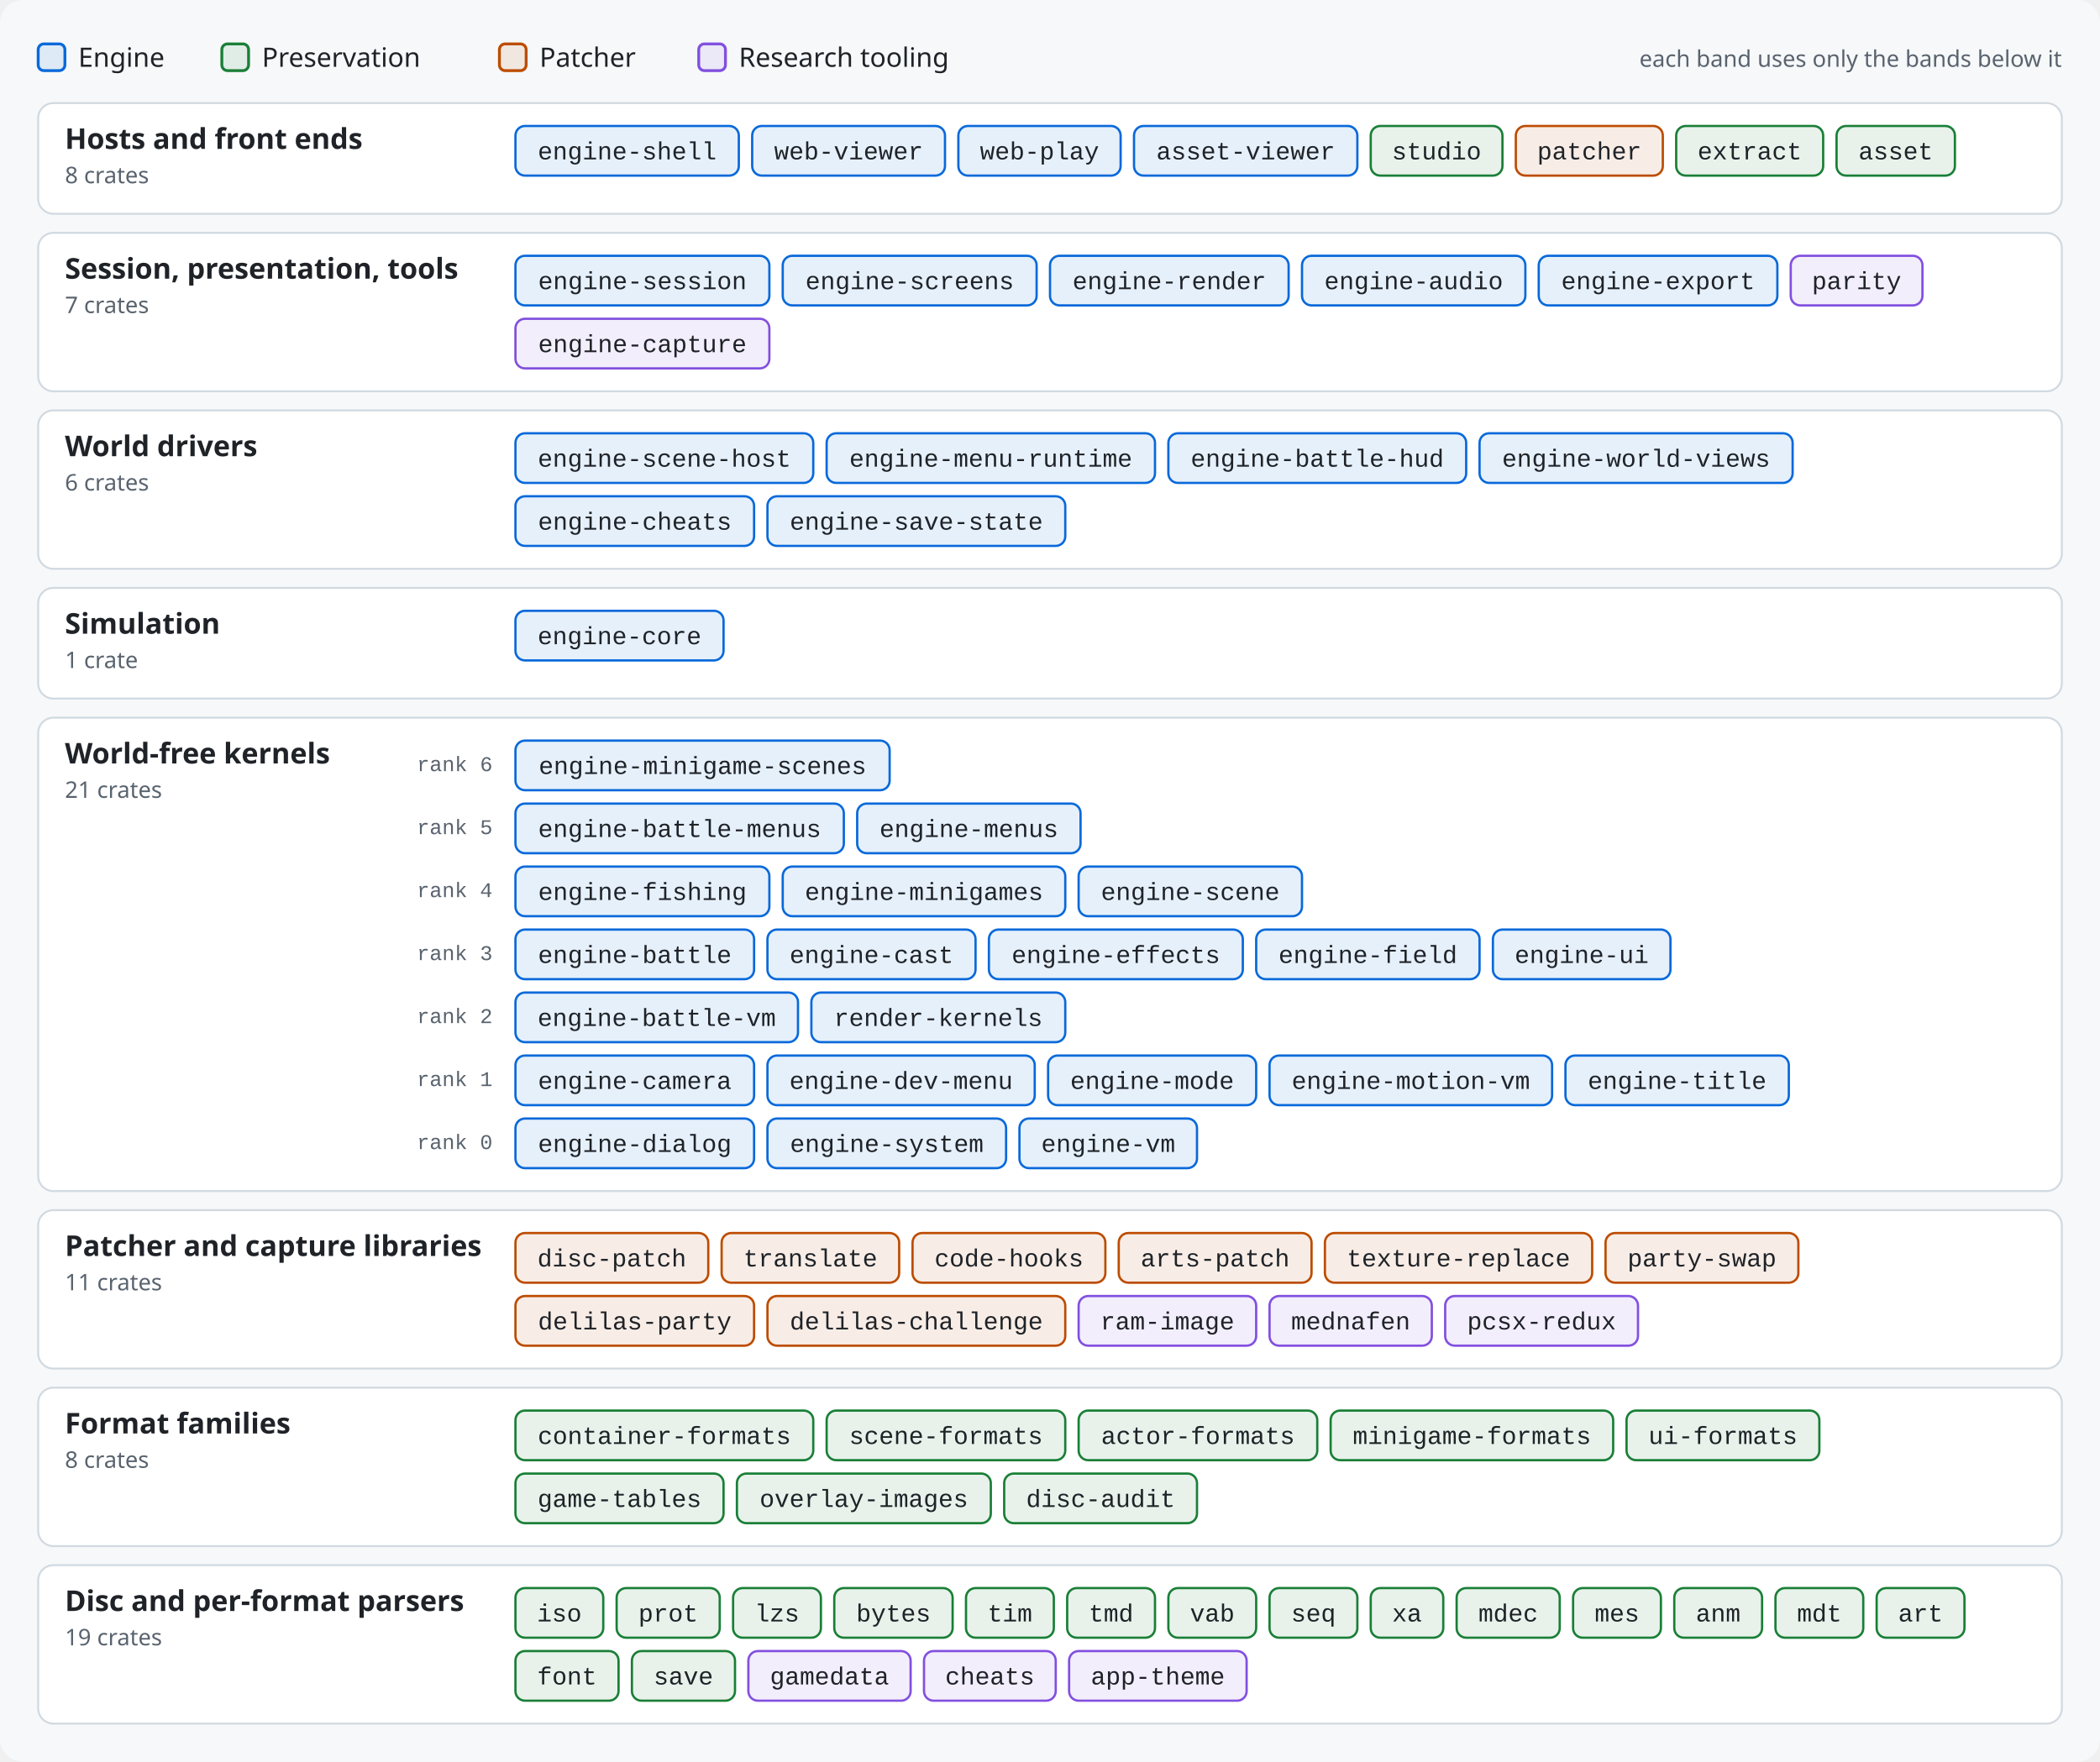
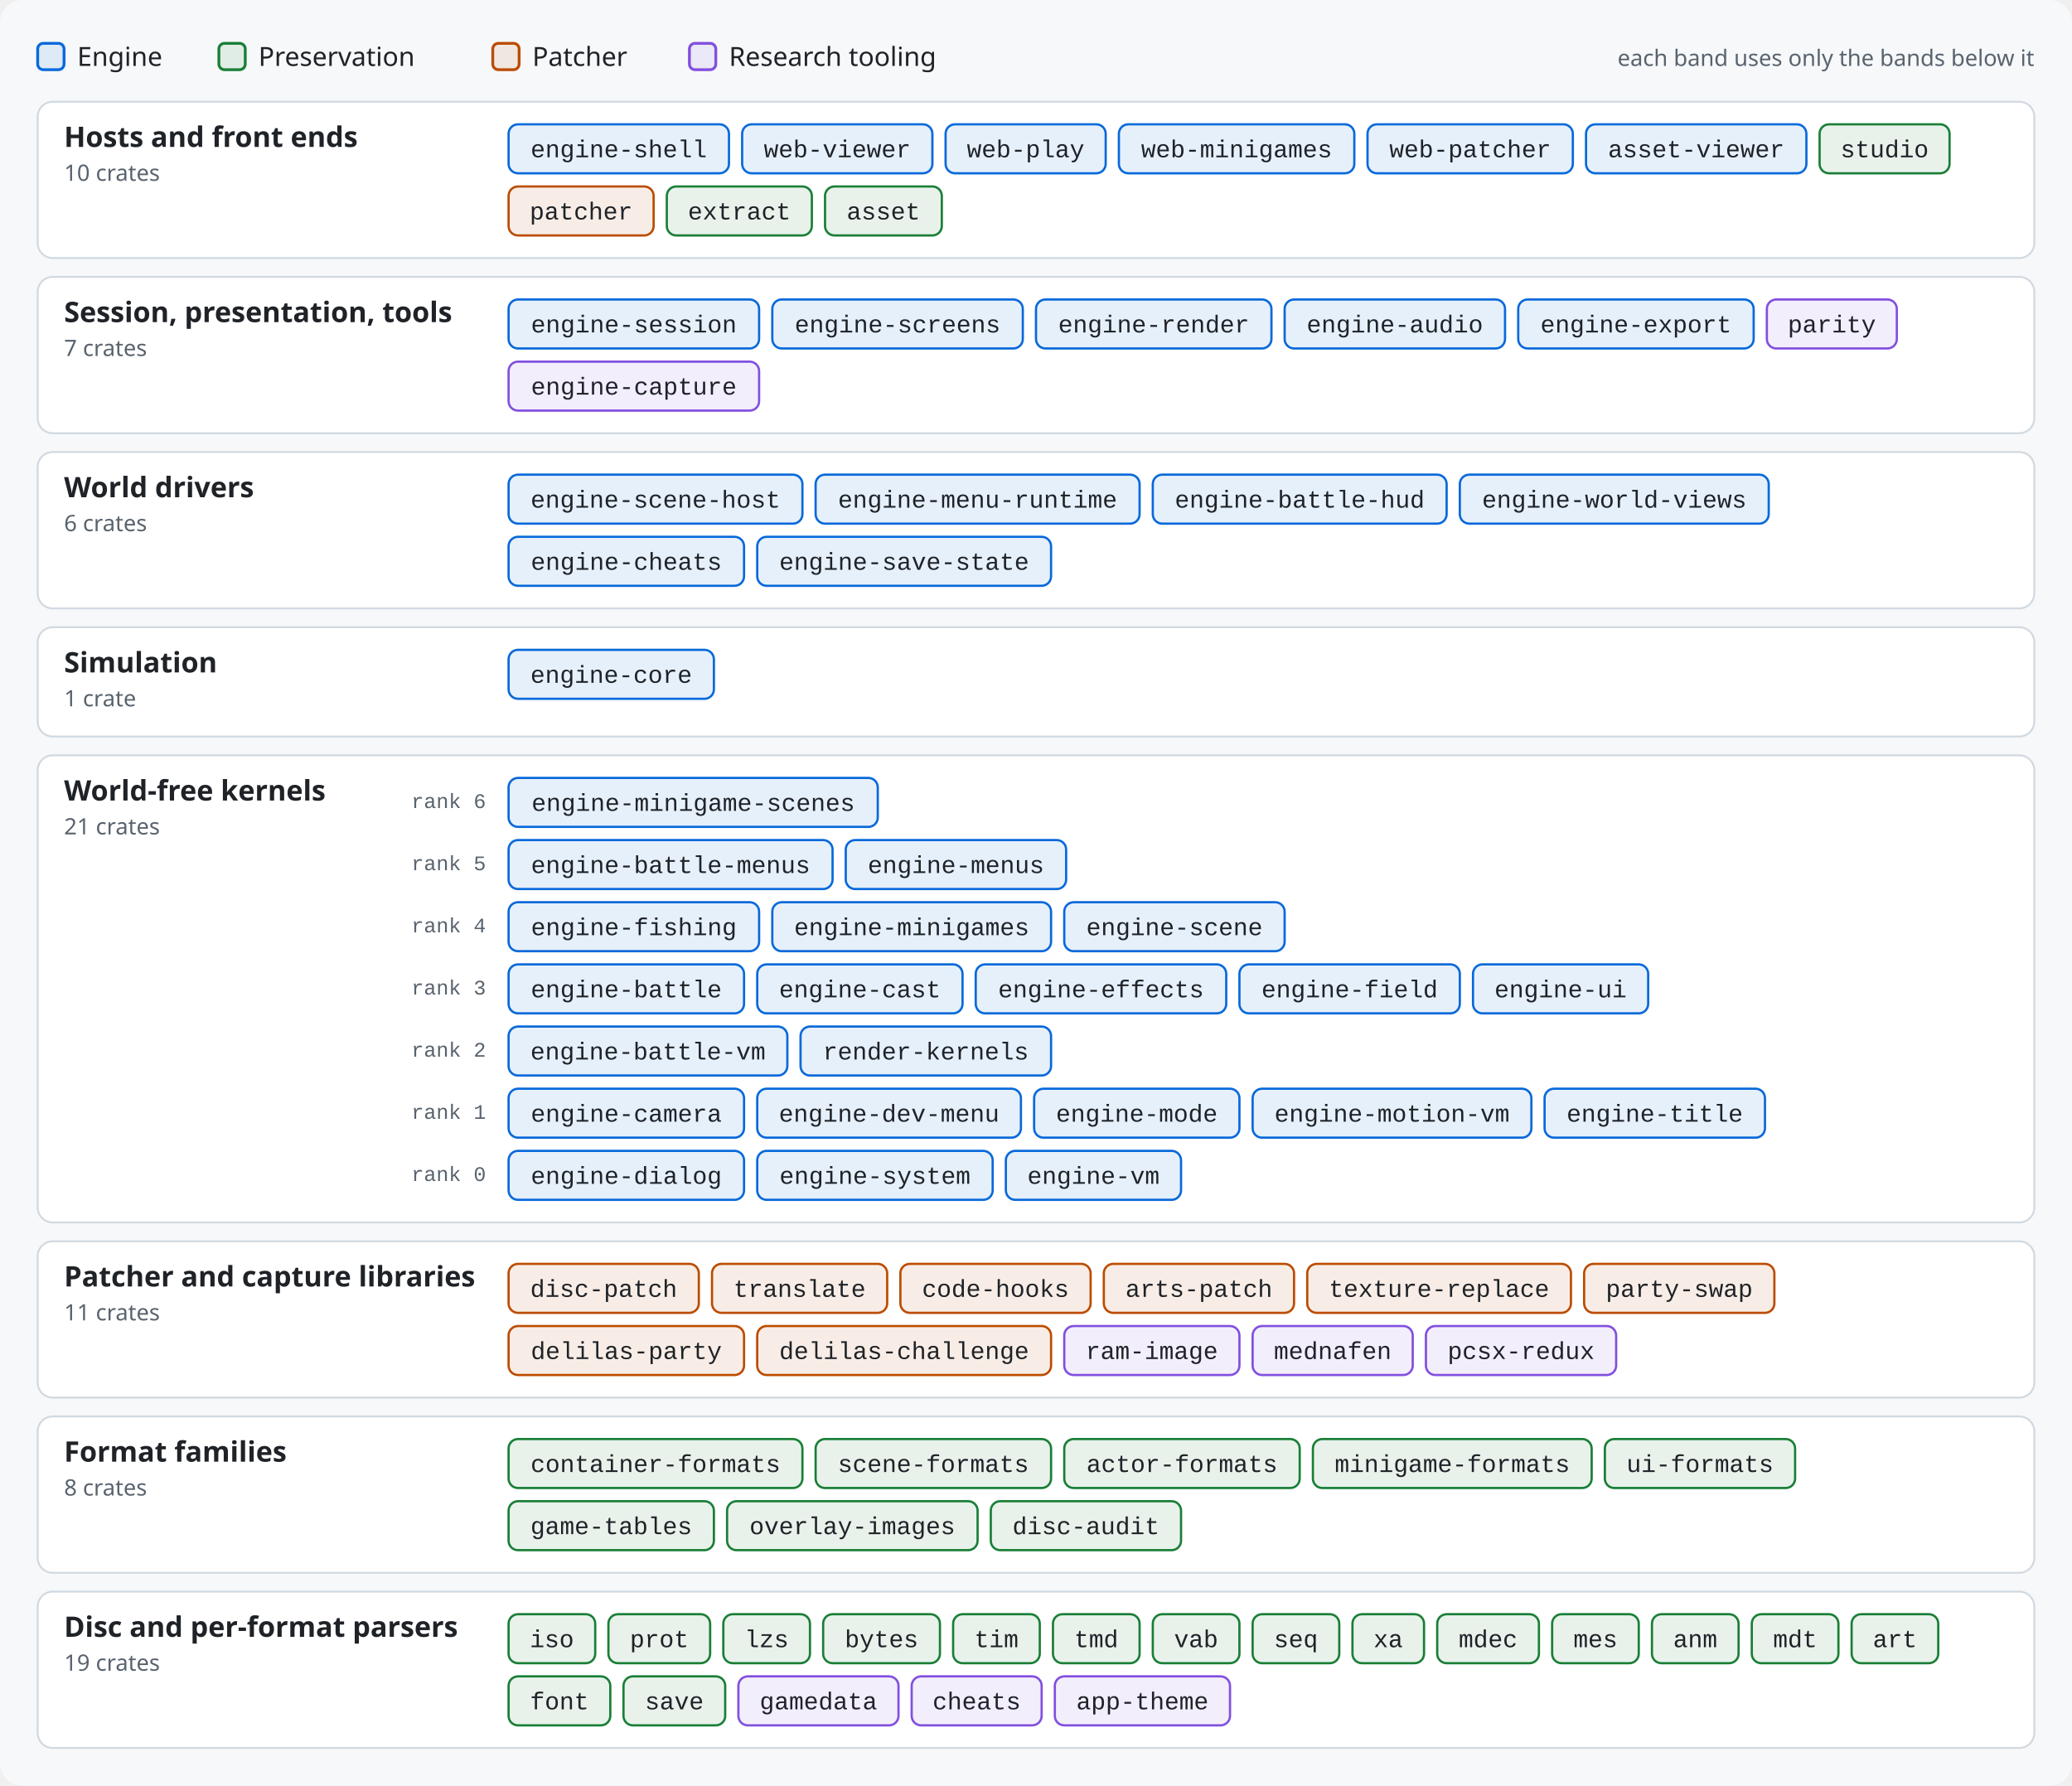
- <svg xmlns="http://www.w3.org/2000/svg" viewBox="0 0 1100 923" width="1100" height="923" role="img" aria-labelledby="t d">
+ <svg xmlns="http://www.w3.org/2000/svg" viewBox="0 0 1100 948" width="1100" height="948" role="img" aria-labelledby="t d">
  <style>text{font-family:-apple-system, BlinkMacSystemFont, 'Segoe UI', 'Noto Sans', Helvetica, Arial, sans-serif;fill:#1f2328}.ch{font-family:ui-monospace, SFMono-Regular, Menlo, Consolas, 'Liberation Mono', monospace;font-size:13px}.bt{font-size:15px;font-weight:600}.mu{font-size:12px;fill:#59636e}.rk{font-family:ui-monospace, SFMono-Regular, Menlo, Consolas, 'Liberation Mono', monospace;font-size:11px;fill:#59636e}.lg{font-size:14px}</style>
-   <rect width="1100" height="923" rx="12" fill="#f6f8fa" />
+   <rect width="1100" height="948" rx="12" fill="#f6f8fa" />
  <rect x="20" y="23" width="14" height="14" rx="3" fill="#0969da" fill-opacity="0.10" stroke="#0969da" stroke-width="1.5" />
  <text x="41" y="35" class="lg">Engine</text>
  <rect x="116.2" y="23" width="14" height="14" rx="3" fill="#1a7f37" fill-opacity="0.10" stroke="#1a7f37" stroke-width="1.5" />
  <text x="137.2" y="35" class="lg">Preservation</text>
  <rect x="261.6" y="23" width="14" height="14" rx="3" fill="#bc4c00" fill-opacity="0.10" stroke="#bc4c00" stroke-width="1.5" />
  <text x="282.6" y="35" class="lg">Patcher</text>
  <rect x="366" y="23" width="14" height="14" rx="3" fill="#8250df" fill-opacity="0.10" stroke="#8250df" stroke-width="1.5" />
  <text x="387" y="35" class="lg">Research tooling</text>
  <text x="1080" y="35" class="mu" text-anchor="end">each band uses only the bands below it</text>
-   <rect x="20" y="54" width="1060" height="58" rx="8" fill="#ffffff" stroke="#d1d9e0" />
+   <rect x="20" y="54" width="1060" height="83" rx="8" fill="#ffffff" stroke="#d1d9e0" />
  <text x="34" y="78" class="bt">Hosts and front ends</text>
-   <text x="34" y="96" class="mu">8 crates</text>
+   <text x="34" y="96" class="mu">10 crates</text>
  <g>
    <rect x="270" y="66" width="117" height="26" rx="5" fill="#0969da" fill-opacity="0.10" stroke="#0969da" stroke-width="1.2" />
    <text x="328.5" y="83.5" class="ch" text-anchor="middle">engine-shell</text>
  </g>
  <g>
    <rect x="394" y="66" width="101" height="26" rx="5" fill="#0969da" fill-opacity="0.10" stroke="#0969da" stroke-width="1.2" />
    <text x="444.5" y="83.5" class="ch" text-anchor="middle">web-viewer</text>
  </g>
  <g>
    <rect x="502" y="66" width="85" height="26" rx="5" fill="#0969da" fill-opacity="0.10" stroke="#0969da" stroke-width="1.2" />
    <text x="544.5" y="83.5" class="ch" text-anchor="middle">web-play</text>
  </g>
  <g>
-     <rect x="594" y="66" width="117" height="26" rx="5" fill="#0969da" fill-opacity="0.10" stroke="#0969da" stroke-width="1.2" />
-     <text x="652.5" y="83.5" class="ch" text-anchor="middle">asset-viewer</text>
-   </g>
-   <g>
-     <rect x="718" y="66" width="69" height="26" rx="5" fill="#1a7f37" fill-opacity="0.10" stroke="#1a7f37" stroke-width="1.2" />
-     <text x="752.5" y="83.5" class="ch" text-anchor="middle">studio</text>
-   </g>
-   <g>
-     <rect x="794" y="66" width="77" height="26" rx="5" fill="#bc4c00" fill-opacity="0.10" stroke="#bc4c00" stroke-width="1.2" />
-     <text x="832.5" y="83.5" class="ch" text-anchor="middle">patcher</text>
-   </g>
-   <g>
-     <rect x="878" y="66" width="77" height="26" rx="5" fill="#1a7f37" fill-opacity="0.10" stroke="#1a7f37" stroke-width="1.2" />
-     <text x="916.5" y="83.5" class="ch" text-anchor="middle">extract</text>
-   </g>
-   <g>
-     <rect x="962" y="66" width="62" height="26" rx="5" fill="#1a7f37" fill-opacity="0.10" stroke="#1a7f37" stroke-width="1.2" />
-     <text x="993.0" y="83.5" class="ch" text-anchor="middle">asset</text>
-   </g>
-   <rect x="20" y="122" width="1060" height="83" rx="8" fill="#ffffff" stroke="#d1d9e0" />
-   <text x="34" y="146" class="bt">Session, presentation, tools</text>
-   <text x="34" y="164" class="mu">7 crates</text>
-   <g>
-     <rect x="270" y="134" width="133" height="26" rx="5" fill="#0969da" fill-opacity="0.10" stroke="#0969da" stroke-width="1.2" />
-     <text x="336.5" y="151.5" class="ch" text-anchor="middle">engine-session</text>
-   </g>
-   <g>
-     <rect x="410" y="134" width="133" height="26" rx="5" fill="#0969da" fill-opacity="0.10" stroke="#0969da" stroke-width="1.2" />
-     <text x="476.5" y="151.5" class="ch" text-anchor="middle">engine-screens</text>
-   </g>
-   <g>
-     <rect x="550" y="134" width="125" height="26" rx="5" fill="#0969da" fill-opacity="0.10" stroke="#0969da" stroke-width="1.2" />
-     <text x="612.5" y="151.5" class="ch" text-anchor="middle">engine-render</text>
-   </g>
-   <g>
-     <rect x="682" y="134" width="117" height="26" rx="5" fill="#0969da" fill-opacity="0.10" stroke="#0969da" stroke-width="1.2" />
-     <text x="740.5" y="151.5" class="ch" text-anchor="middle">engine-audio</text>
-   </g>
-   <g>
-     <rect x="806" y="134" width="125" height="26" rx="5" fill="#0969da" fill-opacity="0.10" stroke="#0969da" stroke-width="1.2" />
-     <text x="868.5" y="151.5" class="ch" text-anchor="middle">engine-export</text>
-   </g>
-   <g>
-     <rect x="938" y="134" width="69" height="26" rx="5" fill="#8250df" fill-opacity="0.10" stroke="#8250df" stroke-width="1.2" />
-     <text x="972.5" y="151.5" class="ch" text-anchor="middle">parity</text>
-   </g>
-   <g>
-     <rect x="270" y="167" width="133" height="26" rx="5" fill="#8250df" fill-opacity="0.10" stroke="#8250df" stroke-width="1.2" />
-     <text x="336.5" y="184.5" class="ch" text-anchor="middle">engine-capture</text>
-   </g>
-   <rect x="20" y="215" width="1060" height="83" rx="8" fill="#ffffff" stroke="#d1d9e0" />
-   <text x="34" y="239" class="bt">World drivers</text>
-   <text x="34" y="257" class="mu">6 crates</text>
-   <g>
-     <rect x="270" y="227" width="156" height="26" rx="5" fill="#0969da" fill-opacity="0.10" stroke="#0969da" stroke-width="1.2" />
-     <text x="348.0" y="244.5" class="ch" text-anchor="middle">engine-scene-host</text>
-   </g>
-   <g>
-     <rect x="433" y="227" width="172" height="26" rx="5" fill="#0969da" fill-opacity="0.10" stroke="#0969da" stroke-width="1.2" />
-     <text x="519.0" y="244.5" class="ch" text-anchor="middle">engine-menu-runtime</text>
-   </g>
-   <g>
-     <rect x="612" y="227" width="156" height="26" rx="5" fill="#0969da" fill-opacity="0.10" stroke="#0969da" stroke-width="1.2" />
-     <text x="690.0" y="244.5" class="ch" text-anchor="middle">engine-battle-hud</text>
-   </g>
-   <g>
-     <rect x="775" y="227" width="164" height="26" rx="5" fill="#0969da" fill-opacity="0.10" stroke="#0969da" stroke-width="1.2" />
-     <text x="857.0" y="244.5" class="ch" text-anchor="middle">engine-world-views</text>
-   </g>
-   <g>
-     <rect x="270" y="260" width="125" height="26" rx="5" fill="#0969da" fill-opacity="0.10" stroke="#0969da" stroke-width="1.2" />
-     <text x="332.5" y="277.5" class="ch" text-anchor="middle">engine-cheats</text>
-   </g>
-   <g>
-     <rect x="402" y="260" width="156" height="26" rx="5" fill="#0969da" fill-opacity="0.10" stroke="#0969da" stroke-width="1.2" />
-     <text x="480.0" y="277.5" class="ch" text-anchor="middle">engine-save-state</text>
-   </g>
-   <rect x="20" y="308" width="1060" height="58" rx="8" fill="#ffffff" stroke="#d1d9e0" />
-   <text x="34" y="332" class="bt">Simulation</text>
-   <text x="34" y="350" class="mu">1 crate</text>
-   <g>
-     <rect x="270" y="320" width="109" height="26" rx="5" fill="#0969da" fill-opacity="0.10" stroke="#0969da" stroke-width="1.2" />
-     <text x="324.5" y="337.5" class="ch" text-anchor="middle">engine-core</text>
-   </g>
-   <rect x="20" y="376" width="1060" height="248" rx="8" fill="#ffffff" stroke="#d1d9e0" />
-   <text x="34" y="400" class="bt">World-free kernels</text>
-   <text x="34" y="418" class="mu">21 crates</text>
-   <text x="258" y="404" class="rk" text-anchor="end">rank 6</text>
-   <g>
-     <rect x="270" y="388" width="196" height="26" rx="5" fill="#0969da" fill-opacity="0.10" stroke="#0969da" stroke-width="1.2" />
-     <text x="368.0" y="405.5" class="ch" text-anchor="middle">engine-minigame-scenes</text>
-   </g>
-   <text x="258" y="437" class="rk" text-anchor="end">rank 5</text>
-   <g>
-     <rect x="270" y="421" width="172" height="26" rx="5" fill="#0969da" fill-opacity="0.10" stroke="#0969da" stroke-width="1.2" />
-     <text x="356.0" y="438.5" class="ch" text-anchor="middle">engine-battle-menus</text>
-   </g>
-   <g>
-     <rect x="449" y="421" width="117" height="26" rx="5" fill="#0969da" fill-opacity="0.10" stroke="#0969da" stroke-width="1.2" />
-     <text x="507.5" y="438.5" class="ch" text-anchor="middle">engine-menus</text>
-   </g>
-   <text x="258" y="470" class="rk" text-anchor="end">rank 4</text>
-   <g>
-     <rect x="270" y="454" width="133" height="26" rx="5" fill="#0969da" fill-opacity="0.10" stroke="#0969da" stroke-width="1.2" />
-     <text x="336.5" y="471.5" class="ch" text-anchor="middle">engine-fishing</text>
-   </g>
-   <g>
-     <rect x="410" y="454" width="148" height="26" rx="5" fill="#0969da" fill-opacity="0.10" stroke="#0969da" stroke-width="1.2" />
-     <text x="484.0" y="471.5" class="ch" text-anchor="middle">engine-minigames</text>
-   </g>
-   <g>
-     <rect x="565" y="454" width="117" height="26" rx="5" fill="#0969da" fill-opacity="0.10" stroke="#0969da" stroke-width="1.2" />
-     <text x="623.5" y="471.5" class="ch" text-anchor="middle">engine-scene</text>
-   </g>
-   <text x="258" y="503" class="rk" text-anchor="end">rank 3</text>
-   <g>
-     <rect x="270" y="487" width="125" height="26" rx="5" fill="#0969da" fill-opacity="0.10" stroke="#0969da" stroke-width="1.2" />
-     <text x="332.5" y="504.5" class="ch" text-anchor="middle">engine-battle</text>
-   </g>
-   <g>
-     <rect x="402" y="487" width="109" height="26" rx="5" fill="#0969da" fill-opacity="0.10" stroke="#0969da" stroke-width="1.2" />
-     <text x="456.5" y="504.5" class="ch" text-anchor="middle">engine-cast</text>
-   </g>
-   <g>
-     <rect x="518" y="487" width="133" height="26" rx="5" fill="#0969da" fill-opacity="0.10" stroke="#0969da" stroke-width="1.2" />
-     <text x="584.5" y="504.5" class="ch" text-anchor="middle">engine-effects</text>
-   </g>
-   <g>
-     <rect x="658" y="487" width="117" height="26" rx="5" fill="#0969da" fill-opacity="0.10" stroke="#0969da" stroke-width="1.2" />
-     <text x="716.5" y="504.5" class="ch" text-anchor="middle">engine-field</text>
-   </g>
-   <g>
-     <rect x="782" y="487" width="93" height="26" rx="5" fill="#0969da" fill-opacity="0.10" stroke="#0969da" stroke-width="1.2" />
-     <text x="828.5" y="504.5" class="ch" text-anchor="middle">engine-ui</text>
-   </g>
-   <text x="258" y="536" class="rk" text-anchor="end">rank 2</text>
-   <g>
-     <rect x="270" y="520" width="148" height="26" rx="5" fill="#0969da" fill-opacity="0.10" stroke="#0969da" stroke-width="1.2" />
-     <text x="344.0" y="537.5" class="ch" text-anchor="middle">engine-battle-vm</text>
-   </g>
-   <g>
-     <rect x="425" y="520" width="133" height="26" rx="5" fill="#0969da" fill-opacity="0.10" stroke="#0969da" stroke-width="1.2" />
-     <text x="491.5" y="537.5" class="ch" text-anchor="middle">render-kernels</text>
-   </g>
-   <text x="258" y="569" class="rk" text-anchor="end">rank 1</text>
-   <g>
-     <rect x="270" y="553" width="125" height="26" rx="5" fill="#0969da" fill-opacity="0.10" stroke="#0969da" stroke-width="1.2" />
-     <text x="332.5" y="570.5" class="ch" text-anchor="middle">engine-camera</text>
-   </g>
-   <g>
-     <rect x="402" y="553" width="140" height="26" rx="5" fill="#0969da" fill-opacity="0.10" stroke="#0969da" stroke-width="1.2" />
-     <text x="472.0" y="570.5" class="ch" text-anchor="middle">engine-dev-menu</text>
-   </g>
-   <g>
-     <rect x="549" y="553" width="109" height="26" rx="5" fill="#0969da" fill-opacity="0.10" stroke="#0969da" stroke-width="1.2" />
-     <text x="603.5" y="570.5" class="ch" text-anchor="middle">engine-mode</text>
-   </g>
-   <g>
-     <rect x="665" y="553" width="148" height="26" rx="5" fill="#0969da" fill-opacity="0.10" stroke="#0969da" stroke-width="1.2" />
-     <text x="739.0" y="570.5" class="ch" text-anchor="middle">engine-motion-vm</text>
-   </g>
-   <g>
-     <rect x="820" y="553" width="117" height="26" rx="5" fill="#0969da" fill-opacity="0.10" stroke="#0969da" stroke-width="1.2" />
-     <text x="878.5" y="570.5" class="ch" text-anchor="middle">engine-title</text>
-   </g>
-   <text x="258" y="602" class="rk" text-anchor="end">rank 0</text>
-   <g>
-     <rect x="270" y="586" width="125" height="26" rx="5" fill="#0969da" fill-opacity="0.10" stroke="#0969da" stroke-width="1.2" />
-     <text x="332.5" y="603.5" class="ch" text-anchor="middle">engine-dialog</text>
-   </g>
-   <g>
-     <rect x="402" y="586" width="125" height="26" rx="5" fill="#0969da" fill-opacity="0.10" stroke="#0969da" stroke-width="1.2" />
-     <text x="464.5" y="603.5" class="ch" text-anchor="middle">engine-system</text>
-   </g>
-   <g>
-     <rect x="534" y="586" width="93" height="26" rx="5" fill="#0969da" fill-opacity="0.10" stroke="#0969da" stroke-width="1.2" />
-     <text x="580.5" y="603.5" class="ch" text-anchor="middle">engine-vm</text>
-   </g>
-   <rect x="20" y="634" width="1060" height="83" rx="8" fill="#ffffff" stroke="#d1d9e0" />
-   <text x="34" y="658" class="bt">Patcher and capture libraries</text>
-   <text x="34" y="676" class="mu">11 crates</text>
-   <g>
-     <rect x="270" y="646" width="101" height="26" rx="5" fill="#bc4c00" fill-opacity="0.10" stroke="#bc4c00" stroke-width="1.2" />
-     <text x="320.5" y="663.5" class="ch" text-anchor="middle">disc-patch</text>
-   </g>
-   <g>
-     <rect x="378" y="646" width="93" height="26" rx="5" fill="#bc4c00" fill-opacity="0.10" stroke="#bc4c00" stroke-width="1.2" />
-     <text x="424.5" y="663.5" class="ch" text-anchor="middle">translate</text>
-   </g>
-   <g>
-     <rect x="478" y="646" width="101" height="26" rx="5" fill="#bc4c00" fill-opacity="0.10" stroke="#bc4c00" stroke-width="1.2" />
-     <text x="528.5" y="663.5" class="ch" text-anchor="middle">code-hooks</text>
-   </g>
-   <g>
-     <rect x="586" y="646" width="101" height="26" rx="5" fill="#bc4c00" fill-opacity="0.10" stroke="#bc4c00" stroke-width="1.2" />
-     <text x="636.5" y="663.5" class="ch" text-anchor="middle">arts-patch</text>
-   </g>
-   <g>
-     <rect x="694" y="646" width="140" height="26" rx="5" fill="#bc4c00" fill-opacity="0.10" stroke="#bc4c00" stroke-width="1.2" />
-     <text x="764.0" y="663.5" class="ch" text-anchor="middle">texture-replace</text>
-   </g>
-   <g>
-     <rect x="841" y="646" width="101" height="26" rx="5" fill="#bc4c00" fill-opacity="0.10" stroke="#bc4c00" stroke-width="1.2" />
-     <text x="891.5" y="663.5" class="ch" text-anchor="middle">party-swap</text>
-   </g>
-   <g>
-     <rect x="270" y="679" width="125" height="26" rx="5" fill="#bc4c00" fill-opacity="0.10" stroke="#bc4c00" stroke-width="1.2" />
-     <text x="332.5" y="696.5" class="ch" text-anchor="middle">delilas-party</text>
-   </g>
-   <g>
-     <rect x="402" y="679" width="156" height="26" rx="5" fill="#bc4c00" fill-opacity="0.10" stroke="#bc4c00" stroke-width="1.2" />
-     <text x="480.0" y="696.5" class="ch" text-anchor="middle">delilas-challenge</text>
-   </g>
-   <g>
-     <rect x="565" y="679" width="93" height="26" rx="5" fill="#8250df" fill-opacity="0.10" stroke="#8250df" stroke-width="1.2" />
-     <text x="611.5" y="696.5" class="ch" text-anchor="middle">ram-image</text>
-   </g>
-   <g>
-     <rect x="665" y="679" width="85" height="26" rx="5" fill="#8250df" fill-opacity="0.10" stroke="#8250df" stroke-width="1.2" />
-     <text x="707.5" y="696.5" class="ch" text-anchor="middle">mednafen</text>
-   </g>
-   <g>
-     <rect x="757" y="679" width="101" height="26" rx="5" fill="#8250df" fill-opacity="0.10" stroke="#8250df" stroke-width="1.2" />
-     <text x="807.5" y="696.5" class="ch" text-anchor="middle">pcsx-redux</text>
-   </g>
-   <rect x="20" y="727" width="1060" height="83" rx="8" fill="#ffffff" stroke="#d1d9e0" />
-   <text x="34" y="751" class="bt">Format families</text>
-   <text x="34" y="769" class="mu">8 crates</text>
-   <g>
-     <rect x="270" y="739" width="156" height="26" rx="5" fill="#1a7f37" fill-opacity="0.10" stroke="#1a7f37" stroke-width="1.2" />
-     <text x="348.0" y="756.5" class="ch" text-anchor="middle">container-formats</text>
-   </g>
-   <g>
-     <rect x="433" y="739" width="125" height="26" rx="5" fill="#1a7f37" fill-opacity="0.10" stroke="#1a7f37" stroke-width="1.2" />
-     <text x="495.5" y="756.5" class="ch" text-anchor="middle">scene-formats</text>
-   </g>
-   <g>
-     <rect x="565" y="739" width="125" height="26" rx="5" fill="#1a7f37" fill-opacity="0.10" stroke="#1a7f37" stroke-width="1.2" />
-     <text x="627.5" y="756.5" class="ch" text-anchor="middle">actor-formats</text>
-   </g>
-   <g>
-     <rect x="697" y="739" width="148" height="26" rx="5" fill="#1a7f37" fill-opacity="0.10" stroke="#1a7f37" stroke-width="1.2" />
-     <text x="771.0" y="756.5" class="ch" text-anchor="middle">minigame-formats</text>
-   </g>
-   <g>
-     <rect x="852" y="739" width="101" height="26" rx="5" fill="#1a7f37" fill-opacity="0.10" stroke="#1a7f37" stroke-width="1.2" />
-     <text x="902.5" y="756.5" class="ch" text-anchor="middle">ui-formats</text>
-   </g>
-   <g>
-     <rect x="270" y="772" width="109" height="26" rx="5" fill="#1a7f37" fill-opacity="0.10" stroke="#1a7f37" stroke-width="1.2" />
-     <text x="324.5" y="789.5" class="ch" text-anchor="middle">game-tables</text>
-   </g>
-   <g>
-     <rect x="386" y="772" width="133" height="26" rx="5" fill="#1a7f37" fill-opacity="0.10" stroke="#1a7f37" stroke-width="1.2" />
-     <text x="452.5" y="789.5" class="ch" text-anchor="middle">overlay-images</text>
-   </g>
-   <g>
-     <rect x="526" y="772" width="101" height="26" rx="5" fill="#1a7f37" fill-opacity="0.10" stroke="#1a7f37" stroke-width="1.2" />
-     <text x="576.5" y="789.5" class="ch" text-anchor="middle">disc-audit</text>
-   </g>
-   <rect x="20" y="820" width="1060" height="83" rx="8" fill="#ffffff" stroke="#d1d9e0" />
-   <text x="34" y="844" class="bt">Disc and per-format parsers</text>
-   <text x="34" y="862" class="mu">19 crates</text>
-   <g>
-     <rect x="270" y="832" width="46" height="26" rx="5" fill="#1a7f37" fill-opacity="0.10" stroke="#1a7f37" stroke-width="1.2" />
-     <text x="293.0" y="849.5" class="ch" text-anchor="middle">iso</text>
-   </g>
-   <g>
-     <rect x="323" y="832" width="54" height="26" rx="5" fill="#1a7f37" fill-opacity="0.10" stroke="#1a7f37" stroke-width="1.2" />
-     <text x="350.0" y="849.5" class="ch" text-anchor="middle">prot</text>
-   </g>
-   <g>
-     <rect x="384" y="832" width="46" height="26" rx="5" fill="#1a7f37" fill-opacity="0.10" stroke="#1a7f37" stroke-width="1.2" />
-     <text x="407.0" y="849.5" class="ch" text-anchor="middle">lzs</text>
-   </g>
-   <g>
-     <rect x="437" y="832" width="62" height="26" rx="5" fill="#1a7f37" fill-opacity="0.10" stroke="#1a7f37" stroke-width="1.2" />
-     <text x="468.0" y="849.5" class="ch" text-anchor="middle">bytes</text>
-   </g>
-   <g>
-     <rect x="506" y="832" width="46" height="26" rx="5" fill="#1a7f37" fill-opacity="0.10" stroke="#1a7f37" stroke-width="1.2" />
-     <text x="529.0" y="849.5" class="ch" text-anchor="middle">tim</text>
-   </g>
-   <g>
-     <rect x="559" y="832" width="46" height="26" rx="5" fill="#1a7f37" fill-opacity="0.10" stroke="#1a7f37" stroke-width="1.2" />
-     <text x="582.0" y="849.5" class="ch" text-anchor="middle">tmd</text>
-   </g>
-   <g>
-     <rect x="612" y="832" width="46" height="26" rx="5" fill="#1a7f37" fill-opacity="0.10" stroke="#1a7f37" stroke-width="1.2" />
-     <text x="635.0" y="849.5" class="ch" text-anchor="middle">vab</text>
-   </g>
-   <g>
-     <rect x="665" y="832" width="46" height="26" rx="5" fill="#1a7f37" fill-opacity="0.10" stroke="#1a7f37" stroke-width="1.2" />
-     <text x="688.0" y="849.5" class="ch" text-anchor="middle">seq</text>
-   </g>
-   <g>
-     <rect x="718" y="832" width="38" height="26" rx="5" fill="#1a7f37" fill-opacity="0.10" stroke="#1a7f37" stroke-width="1.2" />
-     <text x="737.0" y="849.5" class="ch" text-anchor="middle">xa</text>
-   </g>
-   <g>
-     <rect x="763" y="832" width="54" height="26" rx="5" fill="#1a7f37" fill-opacity="0.10" stroke="#1a7f37" stroke-width="1.2" />
-     <text x="790.0" y="849.5" class="ch" text-anchor="middle">mdec</text>
-   </g>
-   <g>
-     <rect x="824" y="832" width="46" height="26" rx="5" fill="#1a7f37" fill-opacity="0.10" stroke="#1a7f37" stroke-width="1.2" />
-     <text x="847.0" y="849.5" class="ch" text-anchor="middle">mes</text>
-   </g>
-   <g>
-     <rect x="877" y="832" width="46" height="26" rx="5" fill="#1a7f37" fill-opacity="0.10" stroke="#1a7f37" stroke-width="1.2" />
-     <text x="900.0" y="849.5" class="ch" text-anchor="middle">anm</text>
-   </g>
-   <g>
-     <rect x="930" y="832" width="46" height="26" rx="5" fill="#1a7f37" fill-opacity="0.10" stroke="#1a7f37" stroke-width="1.2" />
-     <text x="953.0" y="849.5" class="ch" text-anchor="middle">mdt</text>
-   </g>
-   <g>
-     <rect x="983" y="832" width="46" height="26" rx="5" fill="#1a7f37" fill-opacity="0.10" stroke="#1a7f37" stroke-width="1.2" />
-     <text x="1006.0" y="849.5" class="ch" text-anchor="middle">art</text>
-   </g>
-   <g>
-     <rect x="270" y="865" width="54" height="26" rx="5" fill="#1a7f37" fill-opacity="0.10" stroke="#1a7f37" stroke-width="1.2" />
-     <text x="297.0" y="882.5" class="ch" text-anchor="middle">font</text>
-   </g>
-   <g>
-     <rect x="331" y="865" width="54" height="26" rx="5" fill="#1a7f37" fill-opacity="0.10" stroke="#1a7f37" stroke-width="1.2" />
-     <text x="358.0" y="882.5" class="ch" text-anchor="middle">save</text>
-   </g>
-   <g>
-     <rect x="392" y="865" width="85" height="26" rx="5" fill="#8250df" fill-opacity="0.10" stroke="#8250df" stroke-width="1.2" />
-     <text x="434.5" y="882.5" class="ch" text-anchor="middle">gamedata</text>
-   </g>
-   <g>
-     <rect x="484" y="865" width="69" height="26" rx="5" fill="#8250df" fill-opacity="0.10" stroke="#8250df" stroke-width="1.2" />
-     <text x="518.5" y="882.5" class="ch" text-anchor="middle">cheats</text>
-   </g>
-   <g>
-     <rect x="560" y="865" width="93" height="26" rx="5" fill="#8250df" fill-opacity="0.10" stroke="#8250df" stroke-width="1.2" />
-     <text x="606.5" y="882.5" class="ch" text-anchor="middle">app-theme</text>
+     <rect x="594" y="66" width="125" height="26" rx="5" fill="#0969da" fill-opacity="0.10" stroke="#0969da" stroke-width="1.2" />
+     <text x="656.5" y="83.5" class="ch" text-anchor="middle">web-minigames</text>
+   </g>
+   <g>
+     <rect x="726" y="66" width="109" height="26" rx="5" fill="#0969da" fill-opacity="0.10" stroke="#0969da" stroke-width="1.2" />
+     <text x="780.5" y="83.5" class="ch" text-anchor="middle">web-patcher</text>
+   </g>
+   <g>
+     <rect x="842" y="66" width="117" height="26" rx="5" fill="#0969da" fill-opacity="0.10" stroke="#0969da" stroke-width="1.2" />
+     <text x="900.5" y="83.5" class="ch" text-anchor="middle">asset-viewer</text>
+   </g>
+   <g>
+     <rect x="966" y="66" width="69" height="26" rx="5" fill="#1a7f37" fill-opacity="0.10" stroke="#1a7f37" stroke-width="1.2" />
+     <text x="1000.5" y="83.5" class="ch" text-anchor="middle">studio</text>
+   </g>
+   <g>
+     <rect x="270" y="99" width="77" height="26" rx="5" fill="#bc4c00" fill-opacity="0.10" stroke="#bc4c00" stroke-width="1.2" />
+     <text x="308.5" y="116.5" class="ch" text-anchor="middle">patcher</text>
+   </g>
+   <g>
+     <rect x="354" y="99" width="77" height="26" rx="5" fill="#1a7f37" fill-opacity="0.10" stroke="#1a7f37" stroke-width="1.2" />
+     <text x="392.5" y="116.5" class="ch" text-anchor="middle">extract</text>
+   </g>
+   <g>
+     <rect x="438" y="99" width="62" height="26" rx="5" fill="#1a7f37" fill-opacity="0.10" stroke="#1a7f37" stroke-width="1.2" />
+     <text x="469.0" y="116.5" class="ch" text-anchor="middle">asset</text>
+   </g>
+   <rect x="20" y="147" width="1060" height="83" rx="8" fill="#ffffff" stroke="#d1d9e0" />
+   <text x="34" y="171" class="bt">Session, presentation, tools</text>
+   <text x="34" y="189" class="mu">7 crates</text>
+   <g>
+     <rect x="270" y="159" width="133" height="26" rx="5" fill="#0969da" fill-opacity="0.10" stroke="#0969da" stroke-width="1.2" />
+     <text x="336.5" y="176.5" class="ch" text-anchor="middle">engine-session</text>
+   </g>
+   <g>
+     <rect x="410" y="159" width="133" height="26" rx="5" fill="#0969da" fill-opacity="0.10" stroke="#0969da" stroke-width="1.2" />
+     <text x="476.5" y="176.5" class="ch" text-anchor="middle">engine-screens</text>
+   </g>
+   <g>
+     <rect x="550" y="159" width="125" height="26" rx="5" fill="#0969da" fill-opacity="0.10" stroke="#0969da" stroke-width="1.2" />
+     <text x="612.5" y="176.5" class="ch" text-anchor="middle">engine-render</text>
+   </g>
+   <g>
+     <rect x="682" y="159" width="117" height="26" rx="5" fill="#0969da" fill-opacity="0.10" stroke="#0969da" stroke-width="1.2" />
+     <text x="740.5" y="176.5" class="ch" text-anchor="middle">engine-audio</text>
+   </g>
+   <g>
+     <rect x="806" y="159" width="125" height="26" rx="5" fill="#0969da" fill-opacity="0.10" stroke="#0969da" stroke-width="1.2" />
+     <text x="868.5" y="176.5" class="ch" text-anchor="middle">engine-export</text>
+   </g>
+   <g>
+     <rect x="938" y="159" width="69" height="26" rx="5" fill="#8250df" fill-opacity="0.10" stroke="#8250df" stroke-width="1.2" />
+     <text x="972.5" y="176.5" class="ch" text-anchor="middle">parity</text>
+   </g>
+   <g>
+     <rect x="270" y="192" width="133" height="26" rx="5" fill="#8250df" fill-opacity="0.10" stroke="#8250df" stroke-width="1.2" />
+     <text x="336.5" y="209.5" class="ch" text-anchor="middle">engine-capture</text>
+   </g>
+   <rect x="20" y="240" width="1060" height="83" rx="8" fill="#ffffff" stroke="#d1d9e0" />
+   <text x="34" y="264" class="bt">World drivers</text>
+   <text x="34" y="282" class="mu">6 crates</text>
+   <g>
+     <rect x="270" y="252" width="156" height="26" rx="5" fill="#0969da" fill-opacity="0.10" stroke="#0969da" stroke-width="1.2" />
+     <text x="348.0" y="269.5" class="ch" text-anchor="middle">engine-scene-host</text>
+   </g>
+   <g>
+     <rect x="433" y="252" width="172" height="26" rx="5" fill="#0969da" fill-opacity="0.10" stroke="#0969da" stroke-width="1.2" />
+     <text x="519.0" y="269.5" class="ch" text-anchor="middle">engine-menu-runtime</text>
+   </g>
+   <g>
+     <rect x="612" y="252" width="156" height="26" rx="5" fill="#0969da" fill-opacity="0.10" stroke="#0969da" stroke-width="1.2" />
+     <text x="690.0" y="269.5" class="ch" text-anchor="middle">engine-battle-hud</text>
+   </g>
+   <g>
+     <rect x="775" y="252" width="164" height="26" rx="5" fill="#0969da" fill-opacity="0.10" stroke="#0969da" stroke-width="1.2" />
+     <text x="857.0" y="269.5" class="ch" text-anchor="middle">engine-world-views</text>
+   </g>
+   <g>
+     <rect x="270" y="285" width="125" height="26" rx="5" fill="#0969da" fill-opacity="0.10" stroke="#0969da" stroke-width="1.2" />
+     <text x="332.5" y="302.5" class="ch" text-anchor="middle">engine-cheats</text>
+   </g>
+   <g>
+     <rect x="402" y="285" width="156" height="26" rx="5" fill="#0969da" fill-opacity="0.10" stroke="#0969da" stroke-width="1.2" />
+     <text x="480.0" y="302.5" class="ch" text-anchor="middle">engine-save-state</text>
+   </g>
+   <rect x="20" y="333" width="1060" height="58" rx="8" fill="#ffffff" stroke="#d1d9e0" />
+   <text x="34" y="357" class="bt">Simulation</text>
+   <text x="34" y="375" class="mu">1 crate</text>
+   <g>
+     <rect x="270" y="345" width="109" height="26" rx="5" fill="#0969da" fill-opacity="0.10" stroke="#0969da" stroke-width="1.2" />
+     <text x="324.5" y="362.5" class="ch" text-anchor="middle">engine-core</text>
+   </g>
+   <rect x="20" y="401" width="1060" height="248" rx="8" fill="#ffffff" stroke="#d1d9e0" />
+   <text x="34" y="425" class="bt">World-free kernels</text>
+   <text x="34" y="443" class="mu">21 crates</text>
+   <text x="258" y="429" class="rk" text-anchor="end">rank 6</text>
+   <g>
+     <rect x="270" y="413" width="196" height="26" rx="5" fill="#0969da" fill-opacity="0.10" stroke="#0969da" stroke-width="1.2" />
+     <text x="368.0" y="430.5" class="ch" text-anchor="middle">engine-minigame-scenes</text>
+   </g>
+   <text x="258" y="462" class="rk" text-anchor="end">rank 5</text>
+   <g>
+     <rect x="270" y="446" width="172" height="26" rx="5" fill="#0969da" fill-opacity="0.10" stroke="#0969da" stroke-width="1.2" />
+     <text x="356.0" y="463.5" class="ch" text-anchor="middle">engine-battle-menus</text>
+   </g>
+   <g>
+     <rect x="449" y="446" width="117" height="26" rx="5" fill="#0969da" fill-opacity="0.10" stroke="#0969da" stroke-width="1.2" />
+     <text x="507.5" y="463.5" class="ch" text-anchor="middle">engine-menus</text>
+   </g>
+   <text x="258" y="495" class="rk" text-anchor="end">rank 4</text>
+   <g>
+     <rect x="270" y="479" width="133" height="26" rx="5" fill="#0969da" fill-opacity="0.10" stroke="#0969da" stroke-width="1.2" />
+     <text x="336.5" y="496.5" class="ch" text-anchor="middle">engine-fishing</text>
+   </g>
+   <g>
+     <rect x="410" y="479" width="148" height="26" rx="5" fill="#0969da" fill-opacity="0.10" stroke="#0969da" stroke-width="1.2" />
+     <text x="484.0" y="496.5" class="ch" text-anchor="middle">engine-minigames</text>
+   </g>
+   <g>
+     <rect x="565" y="479" width="117" height="26" rx="5" fill="#0969da" fill-opacity="0.10" stroke="#0969da" stroke-width="1.2" />
+     <text x="623.5" y="496.5" class="ch" text-anchor="middle">engine-scene</text>
+   </g>
+   <text x="258" y="528" class="rk" text-anchor="end">rank 3</text>
+   <g>
+     <rect x="270" y="512" width="125" height="26" rx="5" fill="#0969da" fill-opacity="0.10" stroke="#0969da" stroke-width="1.2" />
+     <text x="332.5" y="529.5" class="ch" text-anchor="middle">engine-battle</text>
+   </g>
+   <g>
+     <rect x="402" y="512" width="109" height="26" rx="5" fill="#0969da" fill-opacity="0.10" stroke="#0969da" stroke-width="1.2" />
+     <text x="456.5" y="529.5" class="ch" text-anchor="middle">engine-cast</text>
+   </g>
+   <g>
+     <rect x="518" y="512" width="133" height="26" rx="5" fill="#0969da" fill-opacity="0.10" stroke="#0969da" stroke-width="1.2" />
+     <text x="584.5" y="529.5" class="ch" text-anchor="middle">engine-effects</text>
+   </g>
+   <g>
+     <rect x="658" y="512" width="117" height="26" rx="5" fill="#0969da" fill-opacity="0.10" stroke="#0969da" stroke-width="1.2" />
+     <text x="716.5" y="529.5" class="ch" text-anchor="middle">engine-field</text>
+   </g>
+   <g>
+     <rect x="782" y="512" width="93" height="26" rx="5" fill="#0969da" fill-opacity="0.10" stroke="#0969da" stroke-width="1.2" />
+     <text x="828.5" y="529.5" class="ch" text-anchor="middle">engine-ui</text>
+   </g>
+   <text x="258" y="561" class="rk" text-anchor="end">rank 2</text>
+   <g>
+     <rect x="270" y="545" width="148" height="26" rx="5" fill="#0969da" fill-opacity="0.10" stroke="#0969da" stroke-width="1.2" />
+     <text x="344.0" y="562.5" class="ch" text-anchor="middle">engine-battle-vm</text>
+   </g>
+   <g>
+     <rect x="425" y="545" width="133" height="26" rx="5" fill="#0969da" fill-opacity="0.10" stroke="#0969da" stroke-width="1.2" />
+     <text x="491.5" y="562.5" class="ch" text-anchor="middle">render-kernels</text>
+   </g>
+   <text x="258" y="594" class="rk" text-anchor="end">rank 1</text>
+   <g>
+     <rect x="270" y="578" width="125" height="26" rx="5" fill="#0969da" fill-opacity="0.10" stroke="#0969da" stroke-width="1.2" />
+     <text x="332.5" y="595.5" class="ch" text-anchor="middle">engine-camera</text>
+   </g>
+   <g>
+     <rect x="402" y="578" width="140" height="26" rx="5" fill="#0969da" fill-opacity="0.10" stroke="#0969da" stroke-width="1.2" />
+     <text x="472.0" y="595.5" class="ch" text-anchor="middle">engine-dev-menu</text>
+   </g>
+   <g>
+     <rect x="549" y="578" width="109" height="26" rx="5" fill="#0969da" fill-opacity="0.10" stroke="#0969da" stroke-width="1.2" />
+     <text x="603.5" y="595.5" class="ch" text-anchor="middle">engine-mode</text>
+   </g>
+   <g>
+     <rect x="665" y="578" width="148" height="26" rx="5" fill="#0969da" fill-opacity="0.10" stroke="#0969da" stroke-width="1.2" />
+     <text x="739.0" y="595.5" class="ch" text-anchor="middle">engine-motion-vm</text>
+   </g>
+   <g>
+     <rect x="820" y="578" width="117" height="26" rx="5" fill="#0969da" fill-opacity="0.10" stroke="#0969da" stroke-width="1.2" />
+     <text x="878.5" y="595.5" class="ch" text-anchor="middle">engine-title</text>
+   </g>
+   <text x="258" y="627" class="rk" text-anchor="end">rank 0</text>
+   <g>
+     <rect x="270" y="611" width="125" height="26" rx="5" fill="#0969da" fill-opacity="0.10" stroke="#0969da" stroke-width="1.2" />
+     <text x="332.5" y="628.5" class="ch" text-anchor="middle">engine-dialog</text>
+   </g>
+   <g>
+     <rect x="402" y="611" width="125" height="26" rx="5" fill="#0969da" fill-opacity="0.10" stroke="#0969da" stroke-width="1.2" />
+     <text x="464.5" y="628.5" class="ch" text-anchor="middle">engine-system</text>
+   </g>
+   <g>
+     <rect x="534" y="611" width="93" height="26" rx="5" fill="#0969da" fill-opacity="0.10" stroke="#0969da" stroke-width="1.2" />
+     <text x="580.5" y="628.5" class="ch" text-anchor="middle">engine-vm</text>
+   </g>
+   <rect x="20" y="659" width="1060" height="83" rx="8" fill="#ffffff" stroke="#d1d9e0" />
+   <text x="34" y="683" class="bt">Patcher and capture libraries</text>
+   <text x="34" y="701" class="mu">11 crates</text>
+   <g>
+     <rect x="270" y="671" width="101" height="26" rx="5" fill="#bc4c00" fill-opacity="0.10" stroke="#bc4c00" stroke-width="1.2" />
+     <text x="320.5" y="688.5" class="ch" text-anchor="middle">disc-patch</text>
+   </g>
+   <g>
+     <rect x="378" y="671" width="93" height="26" rx="5" fill="#bc4c00" fill-opacity="0.10" stroke="#bc4c00" stroke-width="1.2" />
+     <text x="424.5" y="688.5" class="ch" text-anchor="middle">translate</text>
+   </g>
+   <g>
+     <rect x="478" y="671" width="101" height="26" rx="5" fill="#bc4c00" fill-opacity="0.10" stroke="#bc4c00" stroke-width="1.2" />
+     <text x="528.5" y="688.5" class="ch" text-anchor="middle">code-hooks</text>
+   </g>
+   <g>
+     <rect x="586" y="671" width="101" height="26" rx="5" fill="#bc4c00" fill-opacity="0.10" stroke="#bc4c00" stroke-width="1.2" />
+     <text x="636.5" y="688.5" class="ch" text-anchor="middle">arts-patch</text>
+   </g>
+   <g>
+     <rect x="694" y="671" width="140" height="26" rx="5" fill="#bc4c00" fill-opacity="0.10" stroke="#bc4c00" stroke-width="1.2" />
+     <text x="764.0" y="688.5" class="ch" text-anchor="middle">texture-replace</text>
+   </g>
+   <g>
+     <rect x="841" y="671" width="101" height="26" rx="5" fill="#bc4c00" fill-opacity="0.10" stroke="#bc4c00" stroke-width="1.2" />
+     <text x="891.5" y="688.5" class="ch" text-anchor="middle">party-swap</text>
+   </g>
+   <g>
+     <rect x="270" y="704" width="125" height="26" rx="5" fill="#bc4c00" fill-opacity="0.10" stroke="#bc4c00" stroke-width="1.2" />
+     <text x="332.5" y="721.5" class="ch" text-anchor="middle">delilas-party</text>
+   </g>
+   <g>
+     <rect x="402" y="704" width="156" height="26" rx="5" fill="#bc4c00" fill-opacity="0.10" stroke="#bc4c00" stroke-width="1.2" />
+     <text x="480.0" y="721.5" class="ch" text-anchor="middle">delilas-challenge</text>
+   </g>
+   <g>
+     <rect x="565" y="704" width="93" height="26" rx="5" fill="#8250df" fill-opacity="0.10" stroke="#8250df" stroke-width="1.2" />
+     <text x="611.5" y="721.5" class="ch" text-anchor="middle">ram-image</text>
+   </g>
+   <g>
+     <rect x="665" y="704" width="85" height="26" rx="5" fill="#8250df" fill-opacity="0.10" stroke="#8250df" stroke-width="1.2" />
+     <text x="707.5" y="721.5" class="ch" text-anchor="middle">mednafen</text>
+   </g>
+   <g>
+     <rect x="757" y="704" width="101" height="26" rx="5" fill="#8250df" fill-opacity="0.10" stroke="#8250df" stroke-width="1.2" />
+     <text x="807.5" y="721.5" class="ch" text-anchor="middle">pcsx-redux</text>
+   </g>
+   <rect x="20" y="752" width="1060" height="83" rx="8" fill="#ffffff" stroke="#d1d9e0" />
+   <text x="34" y="776" class="bt">Format families</text>
+   <text x="34" y="794" class="mu">8 crates</text>
+   <g>
+     <rect x="270" y="764" width="156" height="26" rx="5" fill="#1a7f37" fill-opacity="0.10" stroke="#1a7f37" stroke-width="1.2" />
+     <text x="348.0" y="781.5" class="ch" text-anchor="middle">container-formats</text>
+   </g>
+   <g>
+     <rect x="433" y="764" width="125" height="26" rx="5" fill="#1a7f37" fill-opacity="0.10" stroke="#1a7f37" stroke-width="1.2" />
+     <text x="495.5" y="781.5" class="ch" text-anchor="middle">scene-formats</text>
+   </g>
+   <g>
+     <rect x="565" y="764" width="125" height="26" rx="5" fill="#1a7f37" fill-opacity="0.10" stroke="#1a7f37" stroke-width="1.2" />
+     <text x="627.5" y="781.5" class="ch" text-anchor="middle">actor-formats</text>
+   </g>
+   <g>
+     <rect x="697" y="764" width="148" height="26" rx="5" fill="#1a7f37" fill-opacity="0.10" stroke="#1a7f37" stroke-width="1.2" />
+     <text x="771.0" y="781.5" class="ch" text-anchor="middle">minigame-formats</text>
+   </g>
+   <g>
+     <rect x="852" y="764" width="101" height="26" rx="5" fill="#1a7f37" fill-opacity="0.10" stroke="#1a7f37" stroke-width="1.2" />
+     <text x="902.5" y="781.5" class="ch" text-anchor="middle">ui-formats</text>
+   </g>
+   <g>
+     <rect x="270" y="797" width="109" height="26" rx="5" fill="#1a7f37" fill-opacity="0.10" stroke="#1a7f37" stroke-width="1.2" />
+     <text x="324.5" y="814.5" class="ch" text-anchor="middle">game-tables</text>
+   </g>
+   <g>
+     <rect x="386" y="797" width="133" height="26" rx="5" fill="#1a7f37" fill-opacity="0.10" stroke="#1a7f37" stroke-width="1.2" />
+     <text x="452.5" y="814.5" class="ch" text-anchor="middle">overlay-images</text>
+   </g>
+   <g>
+     <rect x="526" y="797" width="101" height="26" rx="5" fill="#1a7f37" fill-opacity="0.10" stroke="#1a7f37" stroke-width="1.2" />
+     <text x="576.5" y="814.5" class="ch" text-anchor="middle">disc-audit</text>
+   </g>
+   <rect x="20" y="845" width="1060" height="83" rx="8" fill="#ffffff" stroke="#d1d9e0" />
+   <text x="34" y="869" class="bt">Disc and per-format parsers</text>
+   <text x="34" y="887" class="mu">19 crates</text>
+   <g>
+     <rect x="270" y="857" width="46" height="26" rx="5" fill="#1a7f37" fill-opacity="0.10" stroke="#1a7f37" stroke-width="1.2" />
+     <text x="293.0" y="874.5" class="ch" text-anchor="middle">iso</text>
+   </g>
+   <g>
+     <rect x="323" y="857" width="54" height="26" rx="5" fill="#1a7f37" fill-opacity="0.10" stroke="#1a7f37" stroke-width="1.2" />
+     <text x="350.0" y="874.5" class="ch" text-anchor="middle">prot</text>
+   </g>
+   <g>
+     <rect x="384" y="857" width="46" height="26" rx="5" fill="#1a7f37" fill-opacity="0.10" stroke="#1a7f37" stroke-width="1.2" />
+     <text x="407.0" y="874.5" class="ch" text-anchor="middle">lzs</text>
+   </g>
+   <g>
+     <rect x="437" y="857" width="62" height="26" rx="5" fill="#1a7f37" fill-opacity="0.10" stroke="#1a7f37" stroke-width="1.2" />
+     <text x="468.0" y="874.5" class="ch" text-anchor="middle">bytes</text>
+   </g>
+   <g>
+     <rect x="506" y="857" width="46" height="26" rx="5" fill="#1a7f37" fill-opacity="0.10" stroke="#1a7f37" stroke-width="1.2" />
+     <text x="529.0" y="874.5" class="ch" text-anchor="middle">tim</text>
+   </g>
+   <g>
+     <rect x="559" y="857" width="46" height="26" rx="5" fill="#1a7f37" fill-opacity="0.10" stroke="#1a7f37" stroke-width="1.2" />
+     <text x="582.0" y="874.5" class="ch" text-anchor="middle">tmd</text>
+   </g>
+   <g>
+     <rect x="612" y="857" width="46" height="26" rx="5" fill="#1a7f37" fill-opacity="0.10" stroke="#1a7f37" stroke-width="1.2" />
+     <text x="635.0" y="874.5" class="ch" text-anchor="middle">vab</text>
+   </g>
+   <g>
+     <rect x="665" y="857" width="46" height="26" rx="5" fill="#1a7f37" fill-opacity="0.10" stroke="#1a7f37" stroke-width="1.2" />
+     <text x="688.0" y="874.5" class="ch" text-anchor="middle">seq</text>
+   </g>
+   <g>
+     <rect x="718" y="857" width="38" height="26" rx="5" fill="#1a7f37" fill-opacity="0.10" stroke="#1a7f37" stroke-width="1.2" />
+     <text x="737.0" y="874.5" class="ch" text-anchor="middle">xa</text>
+   </g>
+   <g>
+     <rect x="763" y="857" width="54" height="26" rx="5" fill="#1a7f37" fill-opacity="0.10" stroke="#1a7f37" stroke-width="1.2" />
+     <text x="790.0" y="874.5" class="ch" text-anchor="middle">mdec</text>
+   </g>
+   <g>
+     <rect x="824" y="857" width="46" height="26" rx="5" fill="#1a7f37" fill-opacity="0.10" stroke="#1a7f37" stroke-width="1.2" />
+     <text x="847.0" y="874.5" class="ch" text-anchor="middle">mes</text>
+   </g>
+   <g>
+     <rect x="877" y="857" width="46" height="26" rx="5" fill="#1a7f37" fill-opacity="0.10" stroke="#1a7f37" stroke-width="1.2" />
+     <text x="900.0" y="874.5" class="ch" text-anchor="middle">anm</text>
+   </g>
+   <g>
+     <rect x="930" y="857" width="46" height="26" rx="5" fill="#1a7f37" fill-opacity="0.10" stroke="#1a7f37" stroke-width="1.2" />
+     <text x="953.0" y="874.5" class="ch" text-anchor="middle">mdt</text>
+   </g>
+   <g>
+     <rect x="983" y="857" width="46" height="26" rx="5" fill="#1a7f37" fill-opacity="0.10" stroke="#1a7f37" stroke-width="1.2" />
+     <text x="1006.0" y="874.5" class="ch" text-anchor="middle">art</text>
+   </g>
+   <g>
+     <rect x="270" y="890" width="54" height="26" rx="5" fill="#1a7f37" fill-opacity="0.10" stroke="#1a7f37" stroke-width="1.2" />
+     <text x="297.0" y="907.5" class="ch" text-anchor="middle">font</text>
+   </g>
+   <g>
+     <rect x="331" y="890" width="54" height="26" rx="5" fill="#1a7f37" fill-opacity="0.10" stroke="#1a7f37" stroke-width="1.2" />
+     <text x="358.0" y="907.5" class="ch" text-anchor="middle">save</text>
+   </g>
+   <g>
+     <rect x="392" y="890" width="85" height="26" rx="5" fill="#8250df" fill-opacity="0.10" stroke="#8250df" stroke-width="1.2" />
+     <text x="434.5" y="907.5" class="ch" text-anchor="middle">gamedata</text>
+   </g>
+   <g>
+     <rect x="484" y="890" width="69" height="26" rx="5" fill="#8250df" fill-opacity="0.10" stroke="#8250df" stroke-width="1.2" />
+     <text x="518.5" y="907.5" class="ch" text-anchor="middle">cheats</text>
+   </g>
+   <g>
+     <rect x="560" y="890" width="93" height="26" rx="5" fill="#8250df" fill-opacity="0.10" stroke="#8250df" stroke-width="1.2" />
+     <text x="606.5" y="907.5" class="ch" text-anchor="middle">app-theme</text>
  </g>
</svg>
